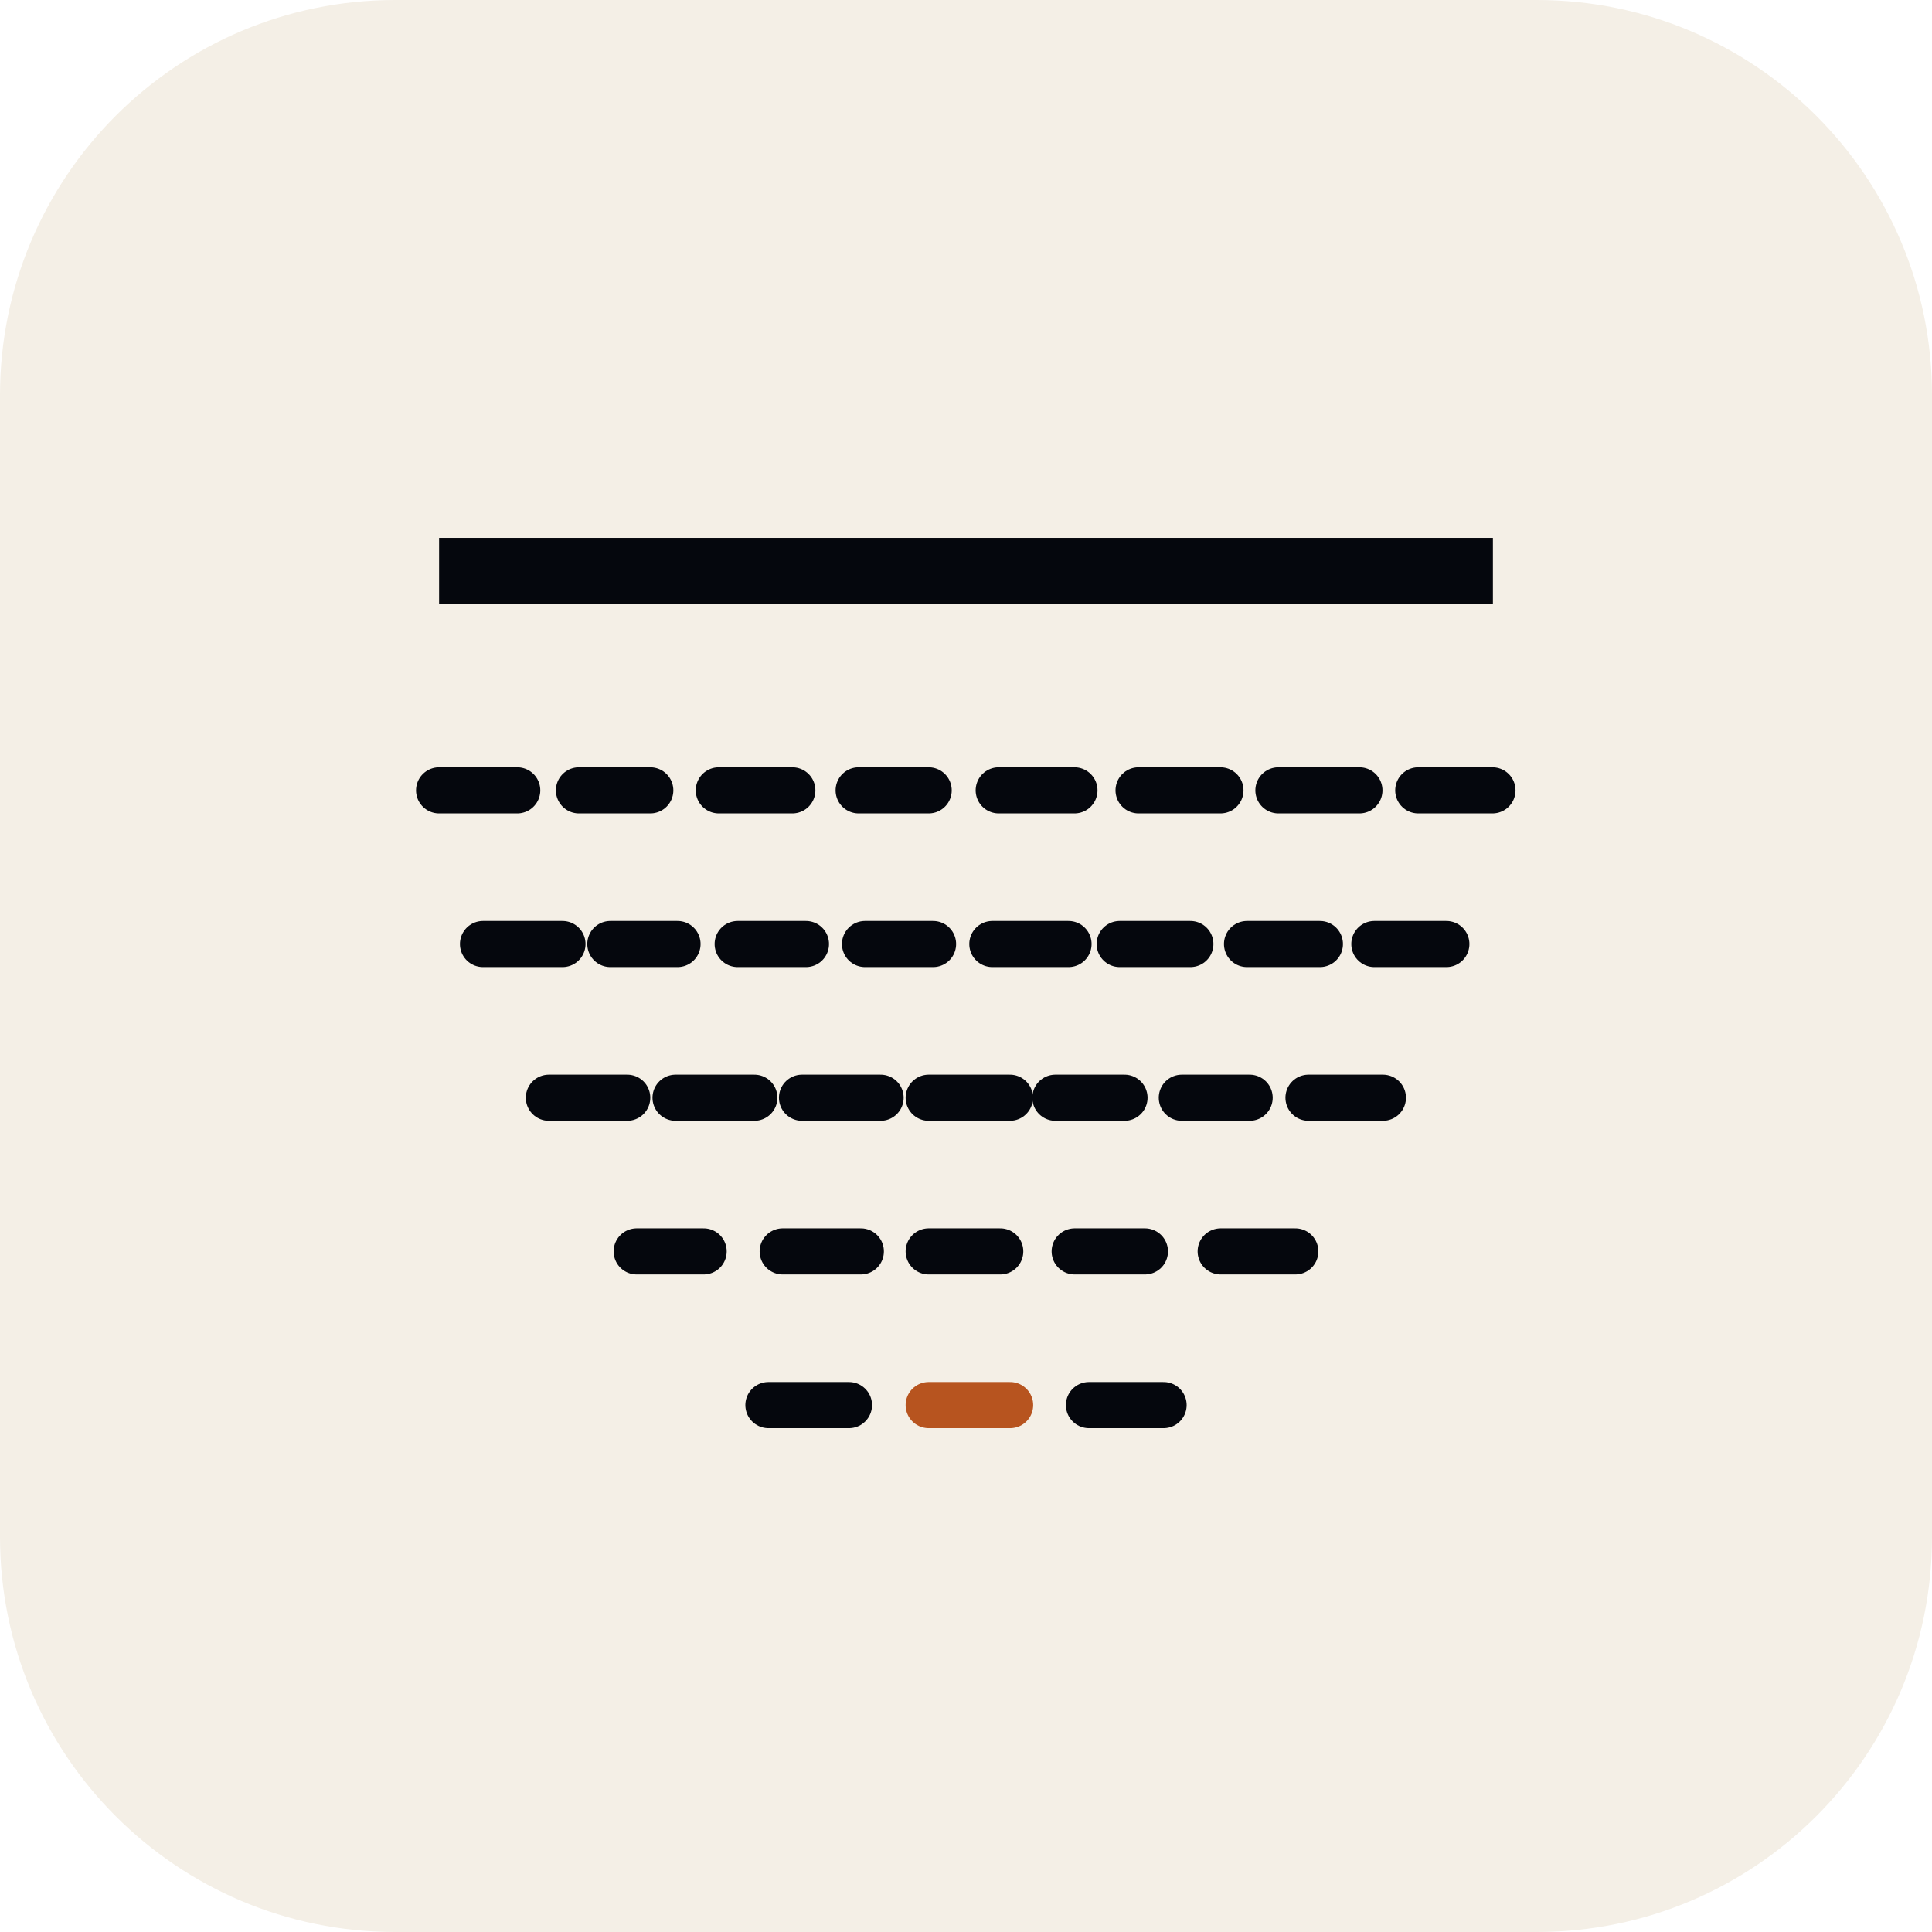
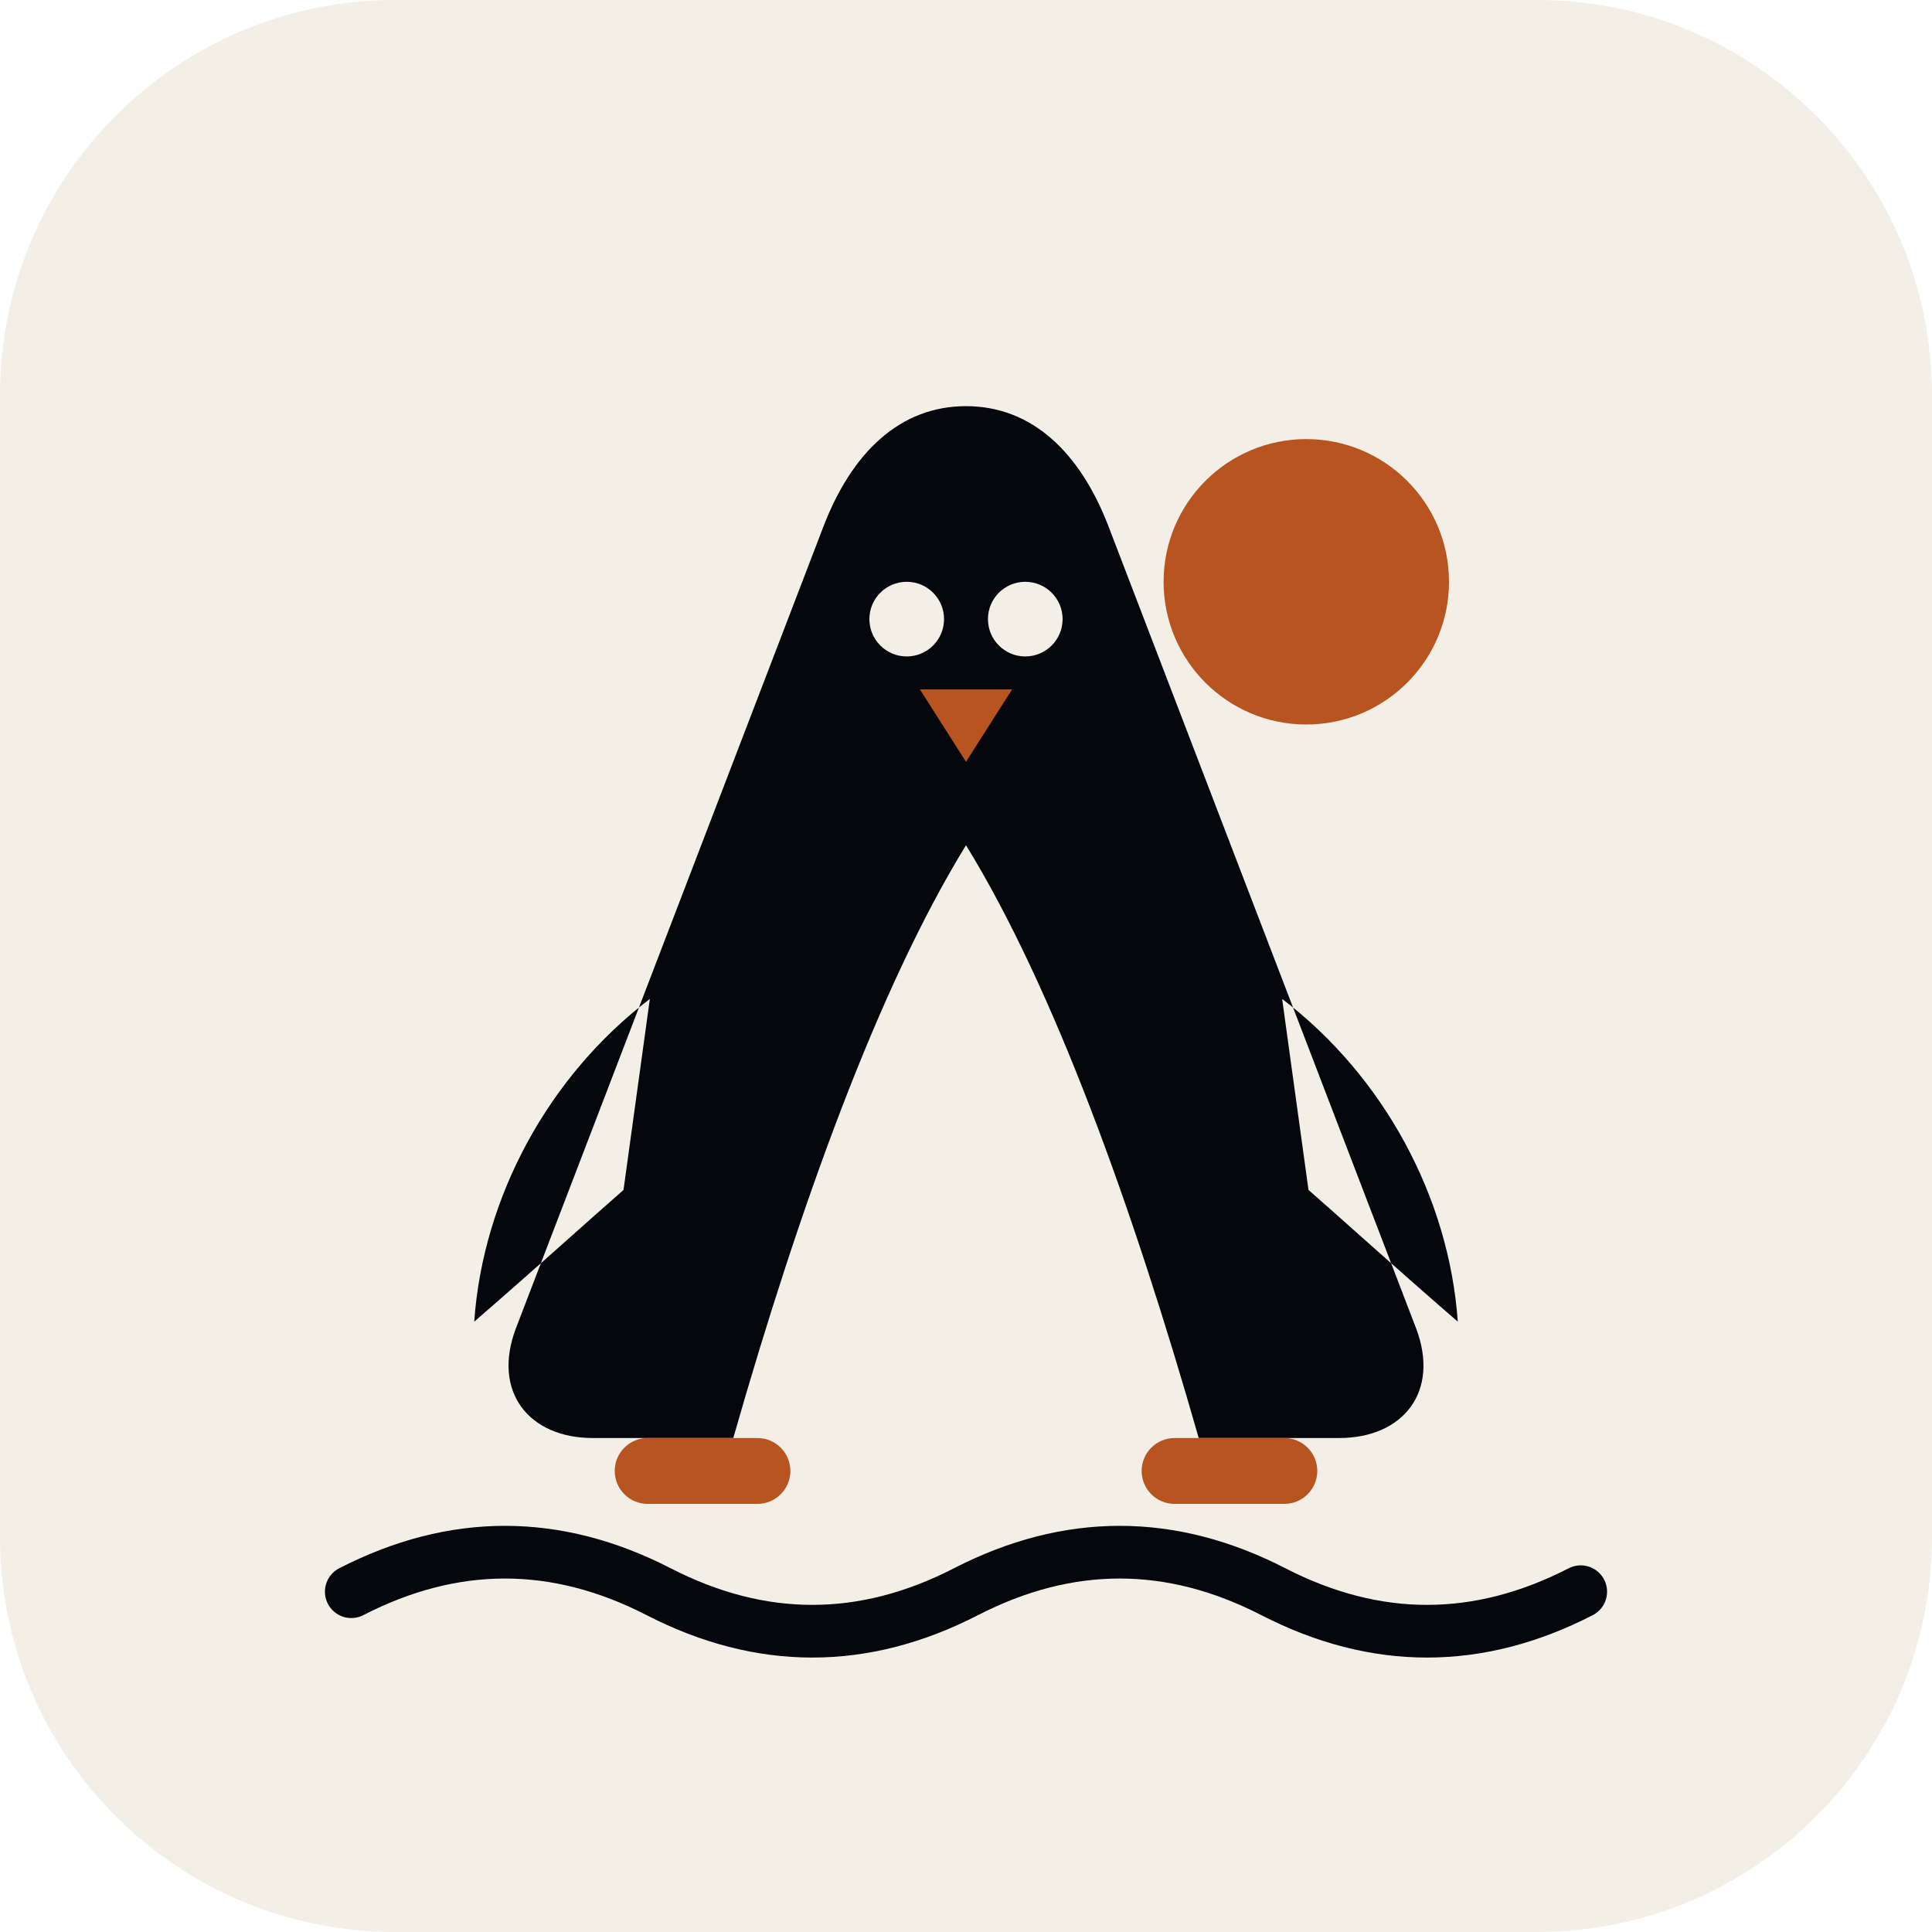
<svg xmlns="http://www.w3.org/2000/svg" width="512" height="512" viewBox="0 0 88 88">
  <rect width="88" height="88" fill="#f4efe6" rx="18" />
  <g transform="translate(12 12)">
-     <line x1="8" y1="14" x2="56" y2="14" stroke="#05070d" stroke-width="3" />
-     <g stroke="#05070d" stroke-width="2.1" stroke-linecap="round">
-       <line x1="8" y1="24" x2="11.56" y2="24" />
-       <line x1="14.37" y1="24" x2="17.62" y2="24" />
-       <line x1="20.74" y1="24" x2="24.09" y2="24" />
-       <line x1="27.11" y1="24" x2="30.3" y2="24" />
-       <line x1="33.49" y1="24" x2="36.94" y2="24" />
-       <line x1="39.86" y1="24" x2="43.59" y2="24" />
-       <line x1="46.23" y1="24" x2="49.92" y2="24" />
-       <line x1="52.6" y1="24" x2="55.98" y2="24" />
-       <line x1="10" y1="31" x2="13.62" y2="31" />
-       <line x1="15.8" y1="31" x2="18.86" y2="31" />
-       <line x1="21.6" y1="31" x2="24.71" y2="31" />
-       <line x1="27.4" y1="31" x2="30.5" y2="31" />
-       <line x1="33.2" y1="31" x2="36.67" y2="31" />
-       <line x1="39" y1="31" x2="42.22" y2="31" />
-       <line x1="44.8" y1="31" x2="48.12" y2="31" />
-       <line x1="50.6" y1="31" x2="53.88" y2="31" />
-       <line x1="13" y1="38" x2="16.57" y2="38" />
-       <line x1="18.77" y1="38" x2="22.36" y2="38" />
-       <line x1="24.53" y1="38" x2="28.11" y2="38" />
-       <line x1="30.3" y1="38" x2="34" y2="38" />
-       <line x1="36.07" y1="38" x2="39.22" y2="38" />
-       <line x1="41.83" y1="38" x2="44.92" y2="38" />
-       <line x1="47.6" y1="38" x2="50.99" y2="38" />
-       <line x1="17" y1="45" x2="20.05" y2="45" />
-       <line x1="23.65" y1="45" x2="27.21" y2="45" />
-       <line x1="30.3" y1="45" x2="33.56" y2="45" />
-       <line x1="36.95" y1="45" x2="40.15" y2="45" />
-       <line x1="43.6" y1="45" x2="47" y2="45" />
-       <line x1="23" y1="52" x2="26.67" y2="52" />
-       <line x1="30.3" y1="52" x2="34.01" y2="52" stroke="#b7541f" />
-       <line x1="37.6" y1="52" x2="41" y2="52" />
-     </g>
+     <path d="M41 14.5a6.5 6.5 0 1 0 13 0a6.5 6.5 0 1 0-13 0Z" fill="#b7541f" fill-rule="evenodd" />
+     <path d="M32 6.5C35 6.5 37.2 8.6 38.5 12L52.5 48.5C53.6 51.4 51.9 53.5 49 53.5H15C12.1 53.5 10.4 51.4 11.5 48.5L25.5 12C26.8 8.6 29 6.5 32 6.5Z M32 26.5C36 33 39.6 43 42.6 53.5H21.4C24.4 43 28 33 32 26.5Z M27.6 16.2a1.7 1.7 0 1 0 3.4 0a1.7 1.7 0 1 0-3.4 0Z M33 16.2a1.7 1.7 0 1 0 3.4 0a1.7 1.7 0 1 0-3.4 0Z M17.6 33.5C13 37 10 42.5 9.6 48.2C12.6 45.6 14.8 43.6 16.4 42.2Z M46.4 33.5C51 37 54 42.5 54.4 48.2C51.4 45.6 49.2 43.6 47.6 42.2Z" fill="#05070d" fill-rule="evenodd" />
+     <path d="M29.9 19.4H34.1L32 22.7Z" fill="#b7541f" fill-rule="evenodd" />
+     <path d="M17.5 53.5h5a1.5 1.5 0 0 1 0 3h-5a1.5 1.5 0 0 1 0-3Z M41.5 53.5h5a1.5 1.5 0 0 1 0 3h-5a1.5 1.5 0 0 1 0-3Z" fill="#b7541f" fill-rule="evenodd" />
+     <path d="M4 60.5q7-3.6 14 0t14 0 14 0 14 0" fill="none" stroke="#05070d" stroke-width="2.4" stroke-linecap="round" />
  </g>
</svg>
